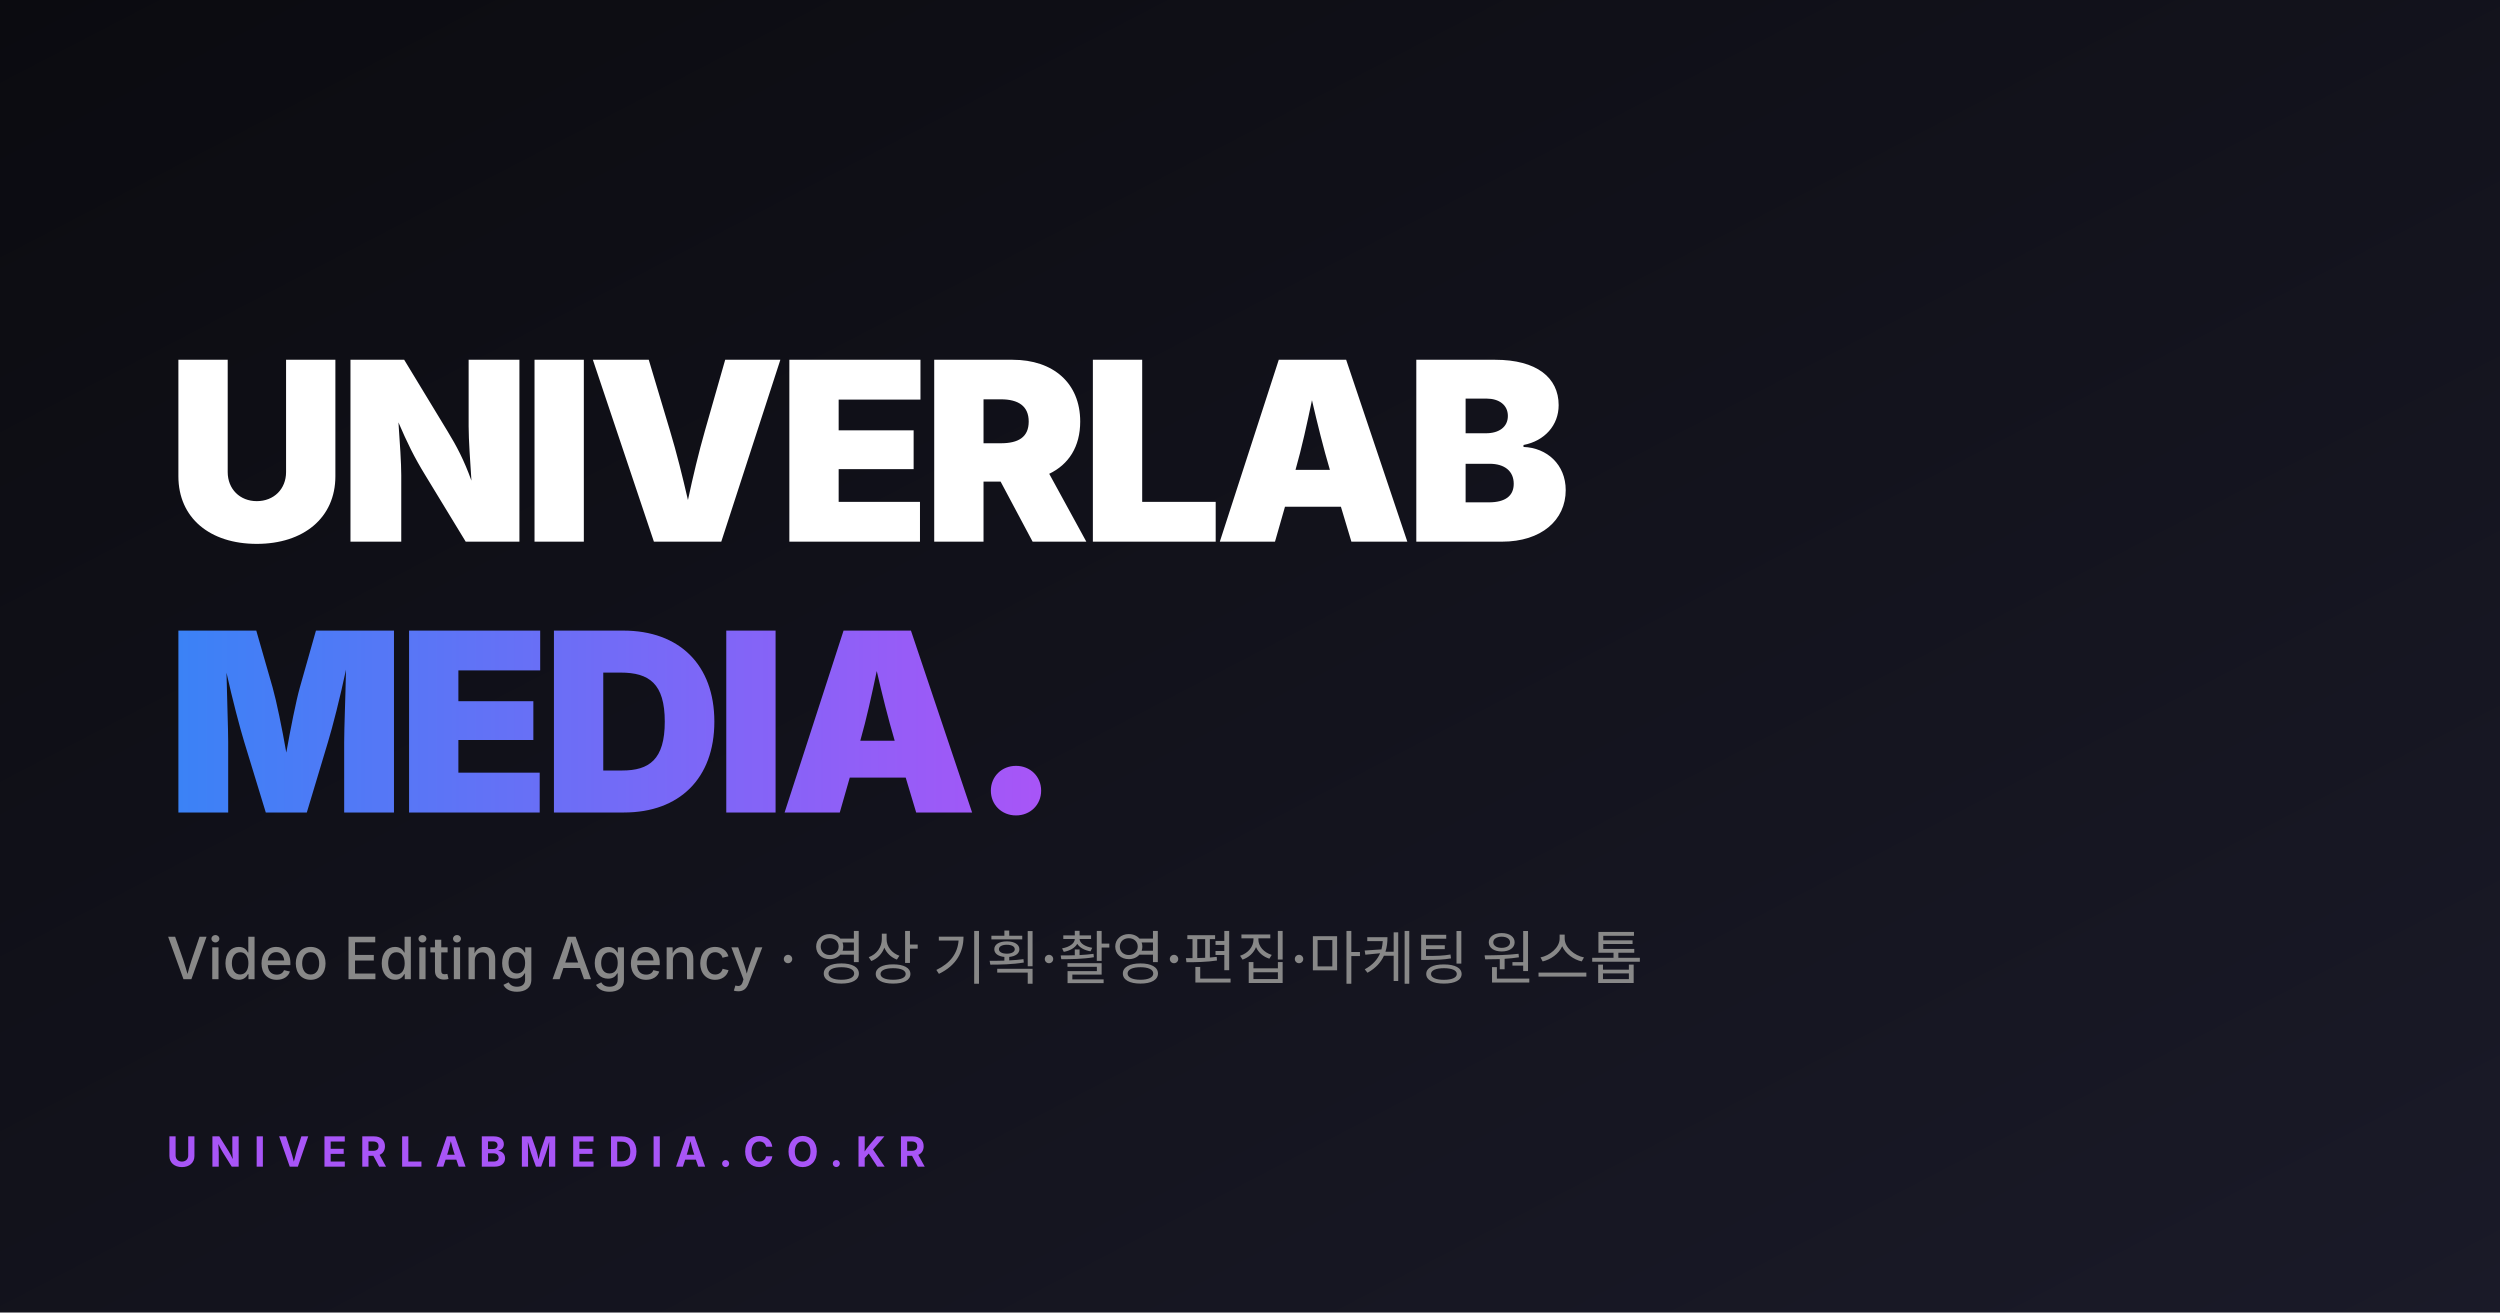
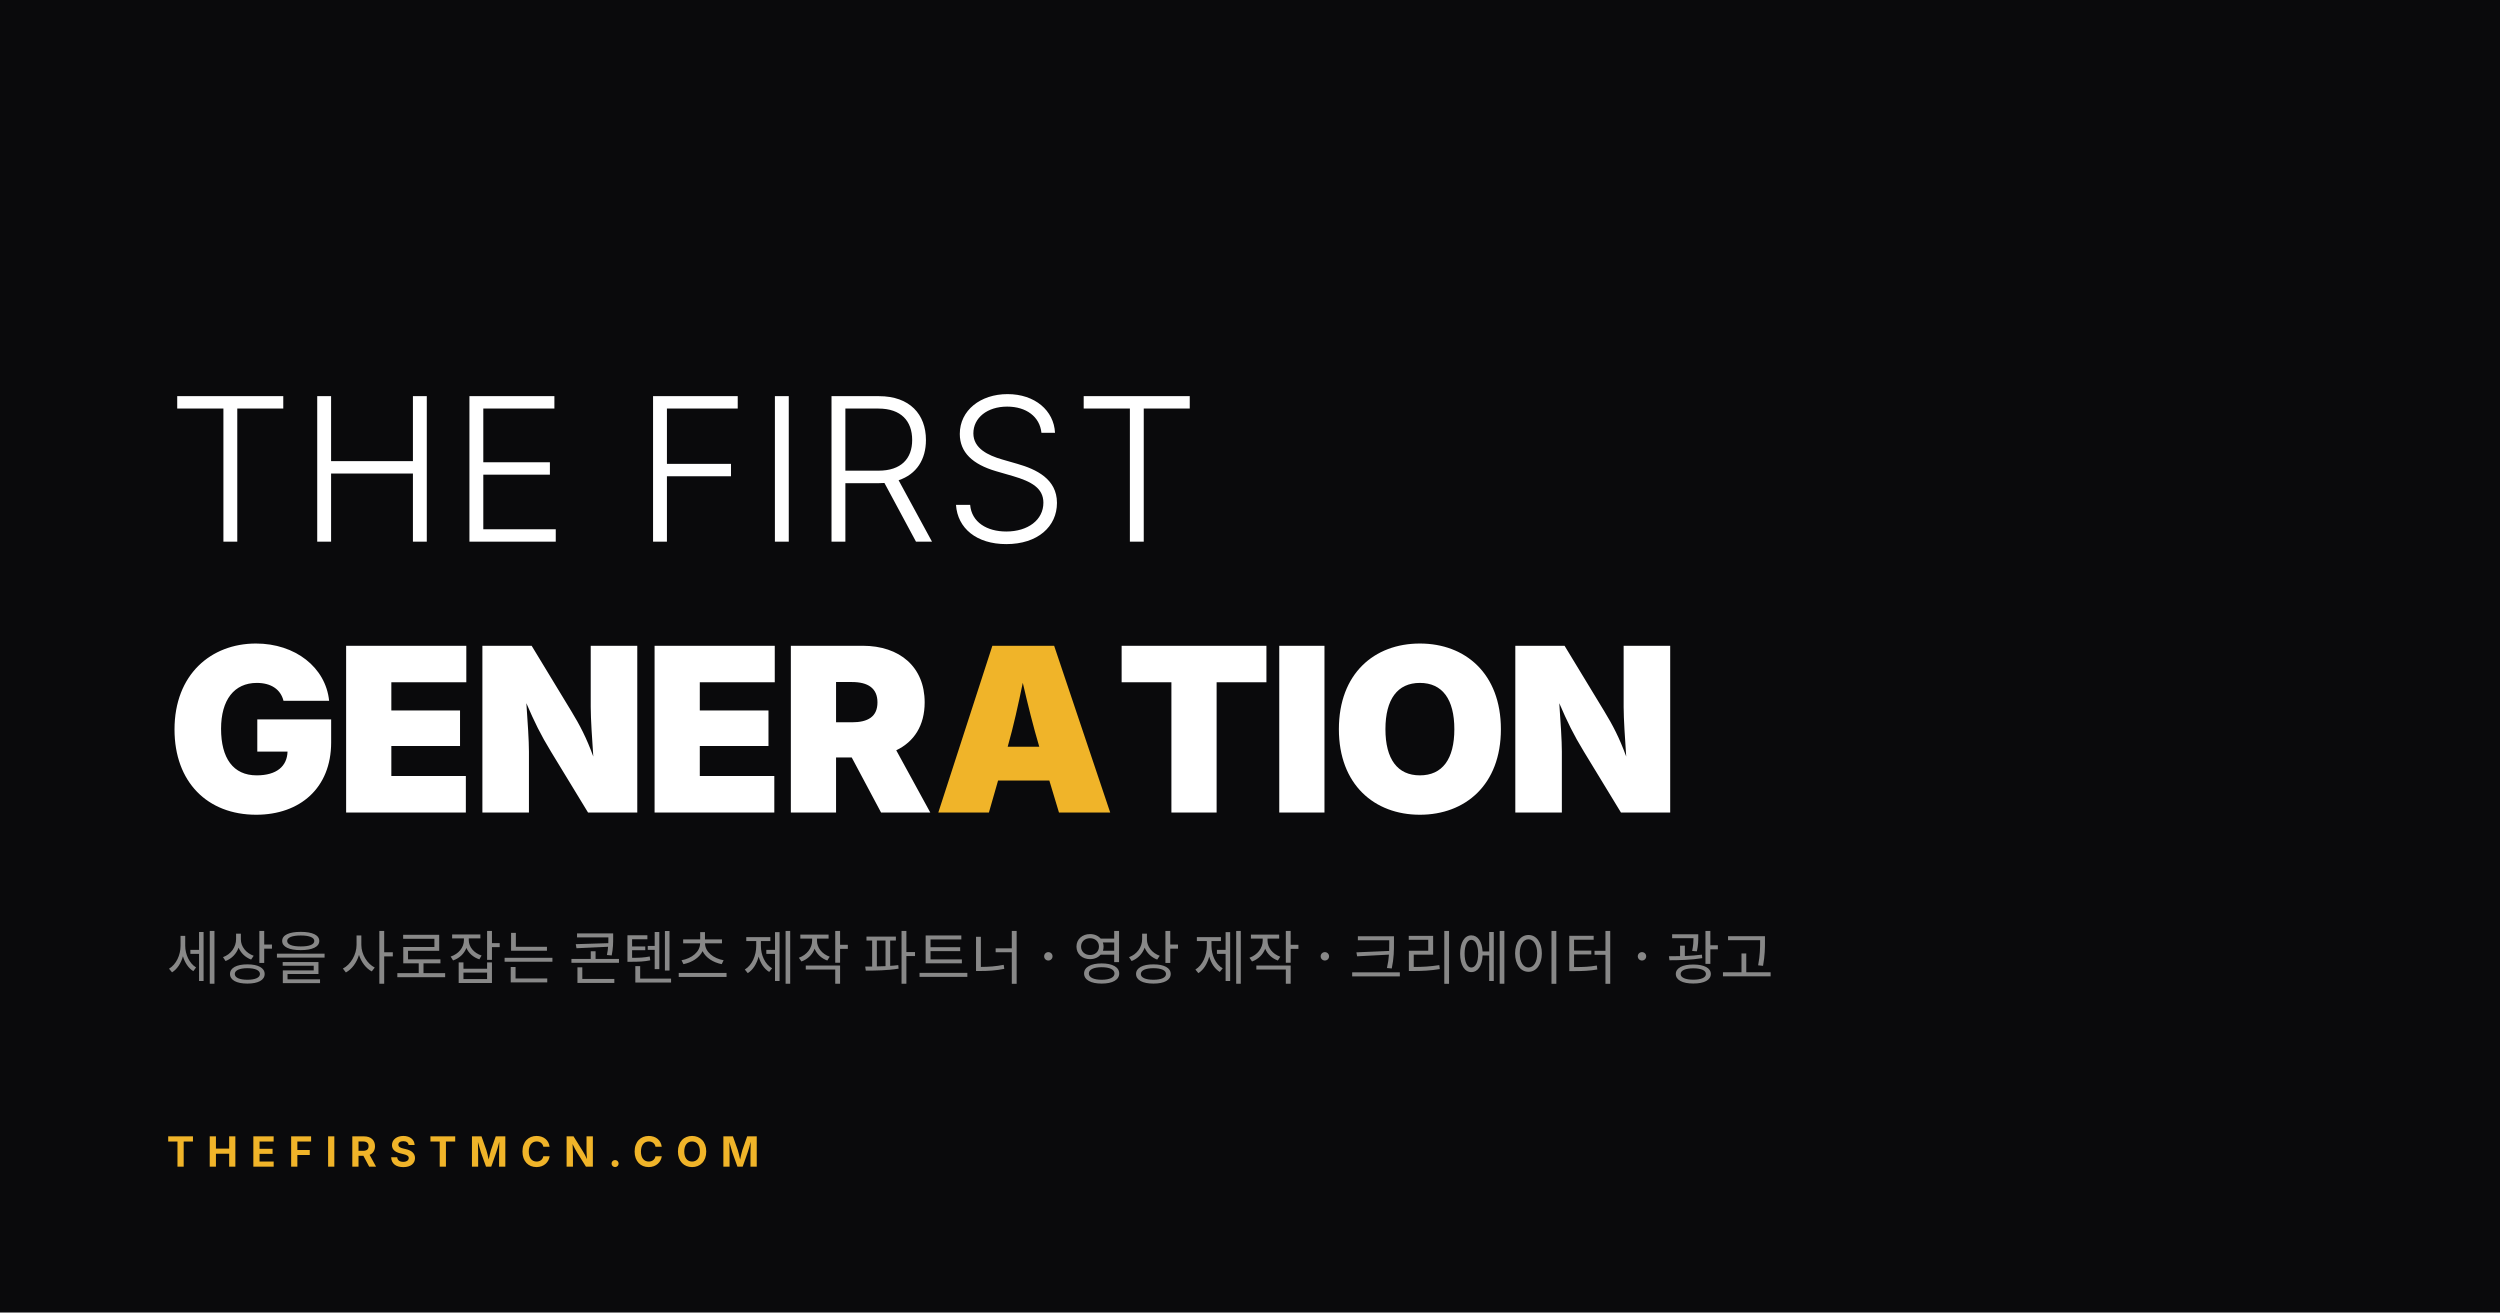
<svg xmlns="http://www.w3.org/2000/svg" viewBox="0 0 1200 630">
-   <defs>
-     <linearGradient id="bg" x1="0" y1="0" x2="1" y2="1">
-       <stop offset="0%" stop-color="#0b0b10" />
-       <stop offset="100%" stop-color="#1a1a28" />
-     </linearGradient>
-     <linearGradient id="accent" x1="0" y1="0" x2="1" y2="0">
-       <stop offset="0%" stop-color="#3b82f6" />
-       <stop offset="100%" stop-color="#a855f7" />
-     </linearGradient>
-   </defs>
-   <rect width="1200" height="630" fill="url(#bg)" />
-   <text x="80" y="260" font-family="Inter, Helvetica, Arial, sans-serif" font-weight="900" font-size="120" fill="#ffffff" letter-spacing="-4">UNIVERLAB</text>
-   <text x="80" y="390" font-family="Inter, Helvetica, Arial, sans-serif" font-weight="900" font-size="120" fill="url(#accent)" letter-spacing="-4">MEDIA.</text>
+   <rect width="1200" height="630" fill="#0a0a0c" />
+   <text x="80" y="260" font-family="Inter, Helvetica, Arial, sans-serif" font-weight="300" font-size="96" fill="#ffffff" letter-spacing="2">THE FIRST</text>
+   <text x="80" y="390" font-family="Inter, Helvetica, Arial, sans-serif" font-weight="900" font-size="110" fill="#ffffff" letter-spacing="-2">GENER<tspan fill="#F0B429">A</tspan>TION</text>
  <text x="80" y="470" font-family="Inter, Helvetica, Arial, sans-serif" font-weight="500" font-size="28" fill="#888">
-     Video Editing Agency · 영상 기획·촬영·편집·마케팅 원스톱
+     세상을 사로잡는 콘텐츠 제작 파트너 · 영상 제작 · 크리에이터 · 광고
  </text>
-   <text x="80" y="560" font-family="Inter, Helvetica, Arial, sans-serif" font-weight="700" font-size="20" fill="#a855f7" letter-spacing="6">UNIVERLABMEDIA.CO.KR</text>
+   <text x="80" y="560" font-family="Inter, Helvetica, Arial, sans-serif" font-weight="700" font-size="20" fill="#F0B429" letter-spacing="6">THEFIRSTMCN.COM</text>
</svg>
